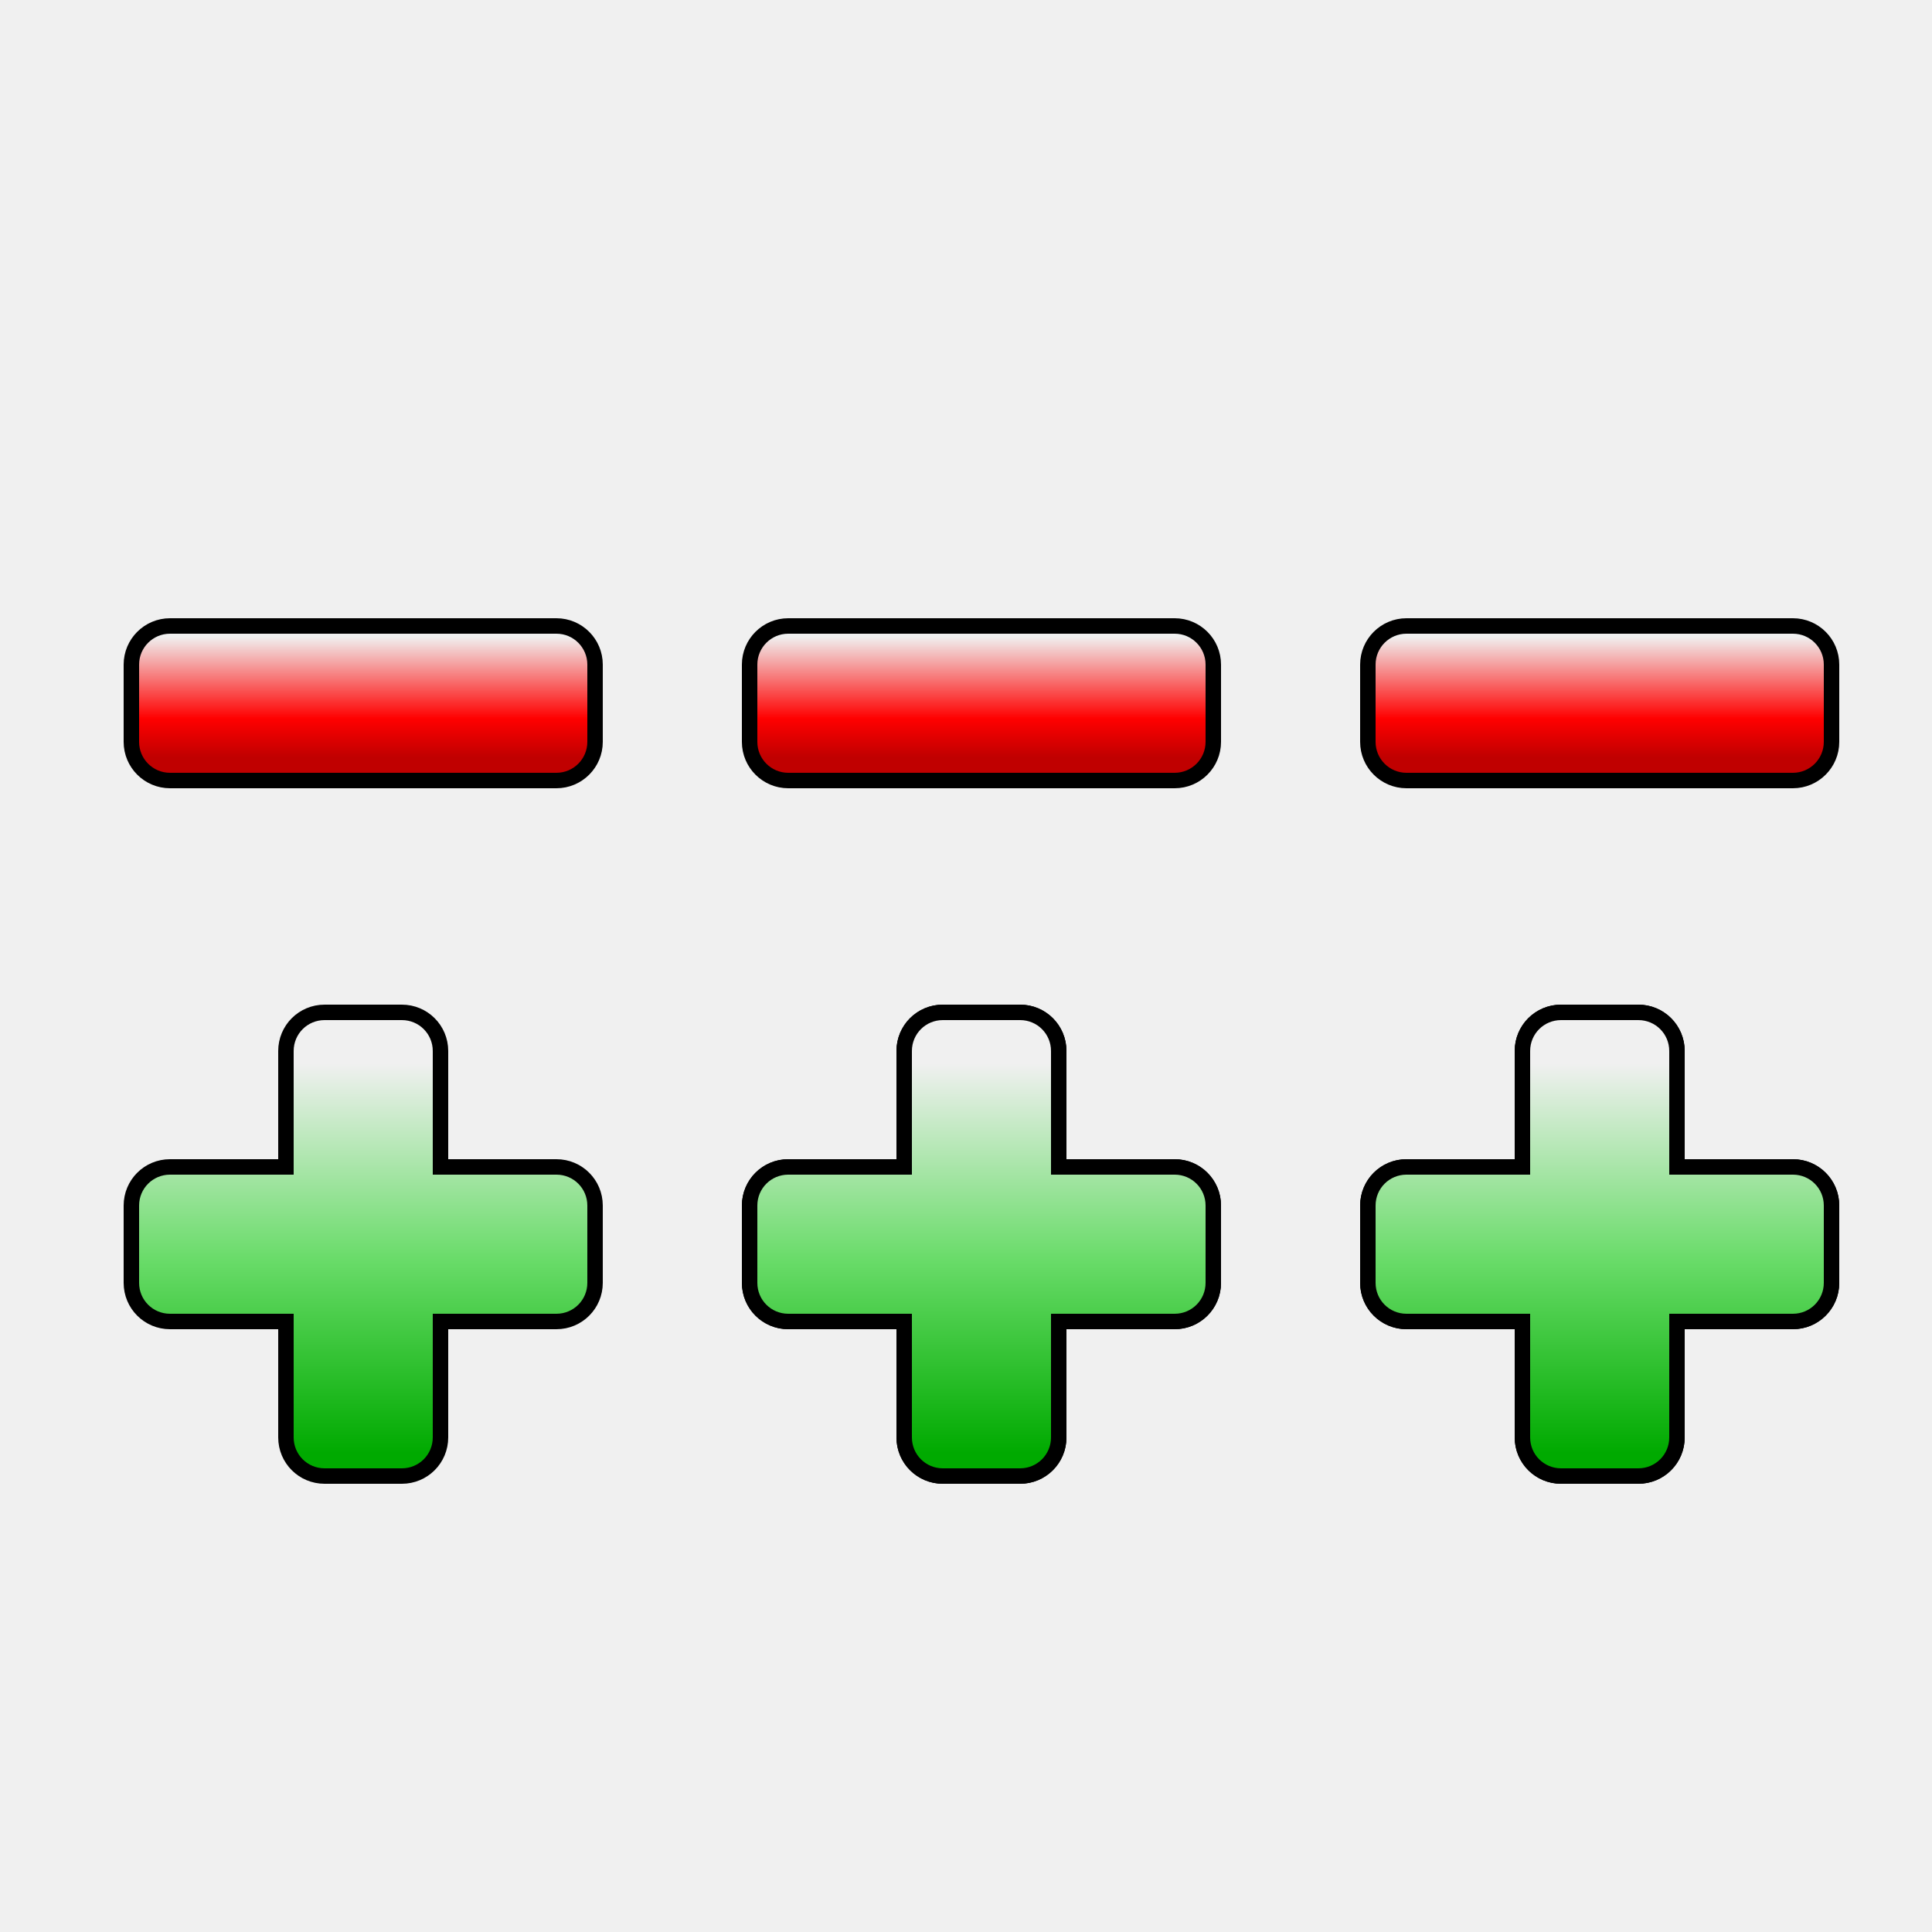
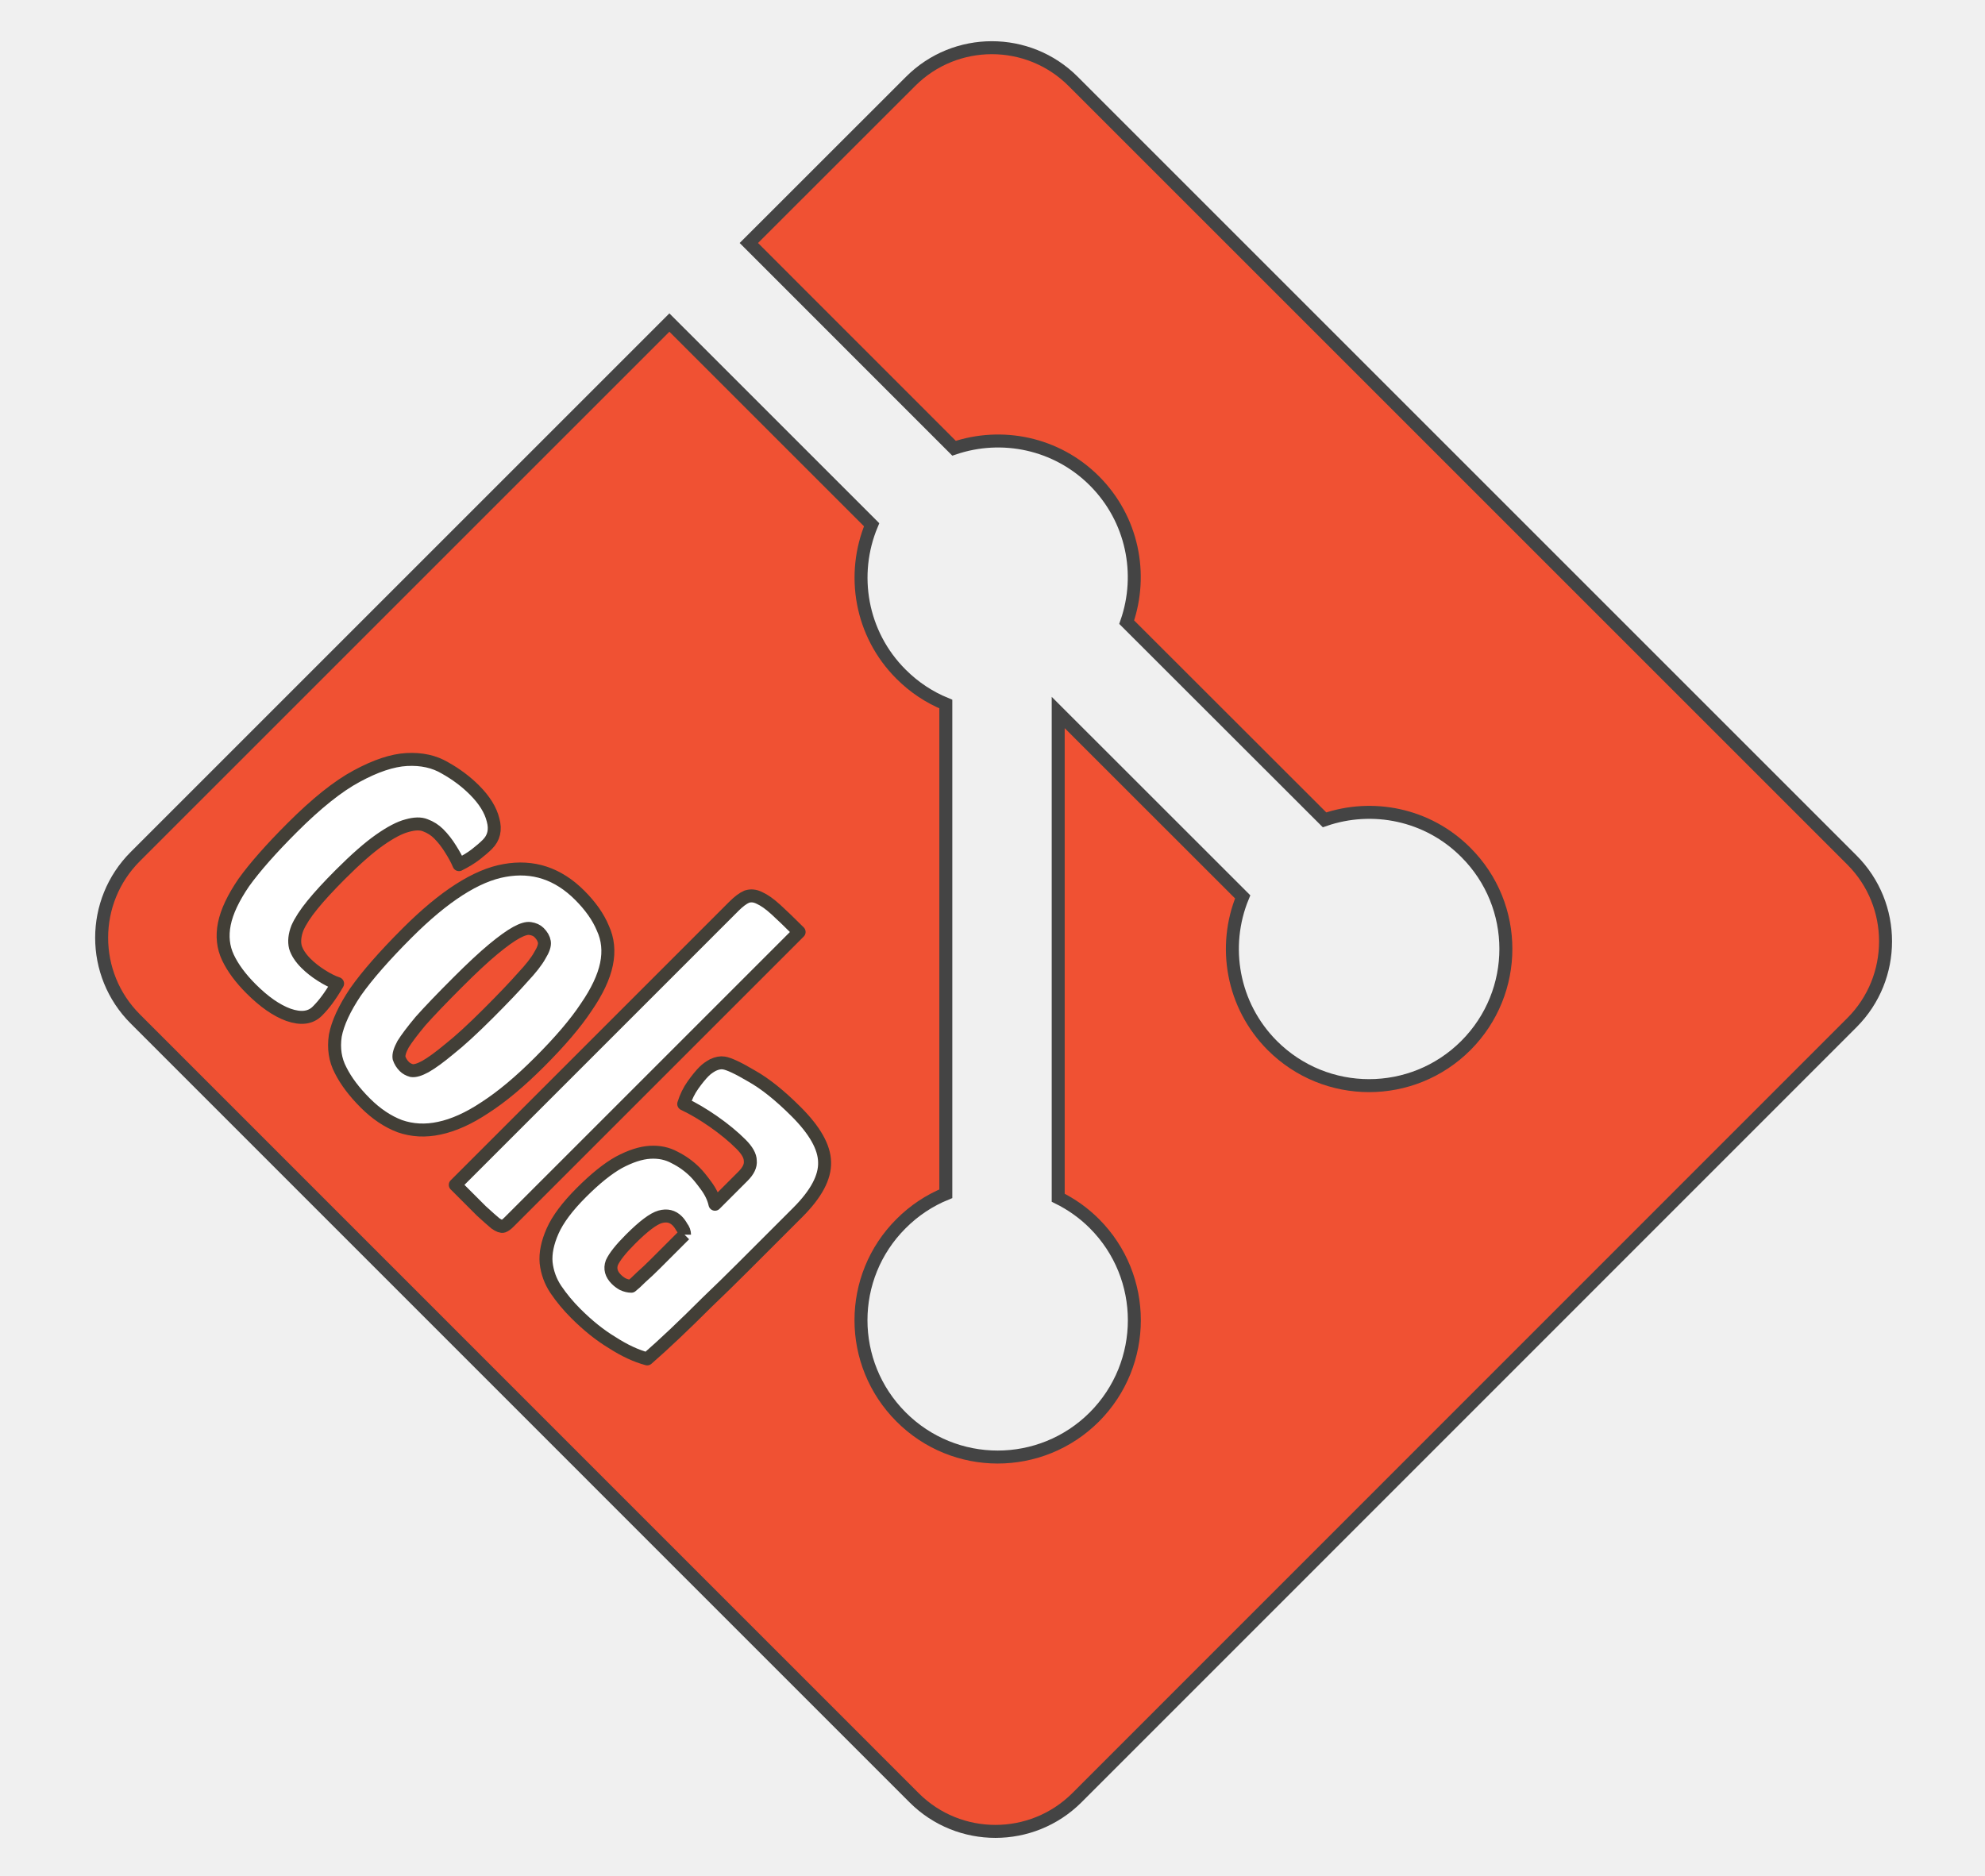
- <svg xmlns="http://www.w3.org/2000/svg" xmlns:xlink="http://www.w3.org/1999/xlink" version="1.0" width="250" height="250" id="svg3281">
-   <defs id="defs3301">
-     <linearGradient id="linearGradient3798">
-       <stop id="stop3800" style="stop-color:#ffffff;stop-opacity:1" offset="0" />
-       <stop id="stop3802" style="stop-color:#ececec;stop-opacity:1" offset="1" />
-     </linearGradient>
-     <linearGradient id="linearGradient4262">
-       <stop id="stop4264" style="stop-color:#a1a1a1;stop-opacity:1" offset="0" />
-       <stop id="stop4266" style="stop-color:#ffffff;stop-opacity:1" offset="1" />
-     </linearGradient>
-     <linearGradient id="linearGradient4224">
-       <stop id="stop4226" style="stop-color:#008000;stop-opacity:1" offset="0" />
-       <stop id="stop4260" style="stop-color:#ffffff;stop-opacity:0.502" offset="0.9" />
-       <stop id="stop4228" style="stop-color:#ffffff;stop-opacity:0" offset="1" />
-     </linearGradient>
-     <linearGradient id="linearGradient4187">
-       <stop id="stop4189" style="stop-color:#00aa00;stop-opacity:1" offset="0" />
-       <stop id="stop4218" style="stop-color:#00aa00;stop-opacity:1" offset="0.05" />
-       <stop id="stop3203" style="stop-color:#6adc6a;stop-opacity:1" offset="0.47" />
-       <stop id="stop4216" style="stop-color:#f0f0f0;stop-opacity:1" offset="0.89" />
-       <stop id="stop4191" style="stop-color:#f0f0f0;stop-opacity:1" offset="1" />
-     </linearGradient>
-     <linearGradient id="linearGradient3876">
-       <stop id="stop3878" style="stop-color:#c00000;stop-opacity:1" offset="0" />
-       <stop id="stop4174" style="stop-color:#c00000;stop-opacity:1" offset="0.15" />
-       <stop id="stop4170" style="stop-color:#ff0000;stop-opacity:1" offset="0.4" />
-       <stop id="stop4164" style="stop-color:#f0f0f0;stop-opacity:1" offset="0.93" />
-       <stop id="stop3880" style="stop-color:#f0f0f0;stop-opacity:1" offset="1" />
-     </linearGradient>
-     <linearGradient x1="479.263" y1="202.452" x2="479.263" y2="75.721" id="linearGradient4230" xlink:href="#linearGradient4224" gradientUnits="userSpaceOnUse" gradientTransform="translate(15,15)" />
-     <linearGradient x1="717" y1="140" x2="13" y2="140" id="linearGradient3804" xlink:href="#linearGradient3798" gradientUnits="userSpaceOnUse" />
-     <linearGradient x1="100" y1="100" x2="100" y2="80" id="linearGradient3194" xlink:href="#linearGradient3876" gradientUnits="userSpaceOnUse" gradientTransform="translate(15,15)" />
-     <linearGradient x1="100" y1="190" x2="100" y2="130" id="linearGradient3196" xlink:href="#linearGradient4187" gradientUnits="userSpaceOnUse" gradientTransform="translate(15,15)" />
-     <linearGradient x1="479.263" y1="202.452" x2="479.263" y2="75.721" id="linearGradient3202" xlink:href="#linearGradient4224" gradientUnits="userSpaceOnUse" gradientTransform="translate(15,15)" />
-     <linearGradient x1="717" y1="140" x2="13" y2="140" id="linearGradient3213" xlink:href="#linearGradient3798" gradientUnits="userSpaceOnUse" gradientTransform="matrix(0.5368484,0,0,1.004252,5.001572,5.061586)" />
-     <filter id="filter3441">
-       <feGaussianBlur id="feGaussianBlur3443" stdDeviation="2.48" />
-     </filter>
-     <linearGradient x1="479.263" y1="202.452" x2="479.263" y2="75.721" id="linearGradient2885" xlink:href="#linearGradient4224" gradientUnits="userSpaceOnUse" gradientTransform="translate(15,15)" />
-     <linearGradient x1="479.263" y1="202.452" x2="479.263" y2="75.721" id="linearGradient2891" xlink:href="#linearGradient4224" gradientUnits="userSpaceOnUse" gradientTransform="translate(15,15)" />
-     <linearGradient x1="479.263" y1="202.452" x2="479.263" y2="75.721" id="linearGradient2897" xlink:href="#linearGradient4224" gradientUnits="userSpaceOnUse" gradientTransform="translate(15,15)" />
-     <linearGradient x1="100" y1="100" x2="100" y2="80" id="linearGradient2716" xlink:href="#linearGradient3876" gradientUnits="userSpaceOnUse" gradientTransform="translate(31,95)" />
-     <linearGradient x1="100" y1="190" x2="100" y2="130" id="linearGradient2720" xlink:href="#linearGradient4187" gradientUnits="userSpaceOnUse" gradientTransform="translate(31,95)" />
-     <linearGradient x1="100" y1="190" x2="100" y2="130" id="linearGradient2892" xlink:href="#linearGradient4187" gradientUnits="userSpaceOnUse" gradientTransform="translate(111,95)" />
-     <linearGradient x1="100" y1="190" x2="100" y2="130" id="linearGradient2896" xlink:href="#linearGradient4187" gradientUnits="userSpaceOnUse" gradientTransform="translate(191,95)" />
-   </defs>
-   <g transform="translate(-84,-94)" id="layer1" style="display:inline" />
-   <g transform="translate(-84,-94)" id="layer2" style="display:inline" />
-   <g transform="translate(-84,-94)" id="layer3" style="display:inline">
-     <path d="M 126,225 C 123.23,225 121,227.23 121,230 L 121,245 L 106,245 C 103.23,245 101,247.23 101,250 L 101,260 C 101,262.77 103.23,265 106,265 L 121,265 L 121,280 C 121,282.77 123.23,285 126,285 L 136,285 C 138.77,285 141,282.77 141,280 L 141,265 L 156,265 C 158.77,265 161,262.77 161,260 L 161,250 C 161,247.23 158.77,245 156,245 L 141,245 L 141,230 C 141,227.23 138.77,225 136,225 L 126,225 z" id="rect4176" style="fill:url(#linearGradient2720);fill-opacity:1;stroke:#000000;stroke-width:2;stroke-linecap:square;stroke-linejoin:miter;stroke-miterlimit:4;stroke-dasharray:none;stroke-opacity:1;display:inline" />
-     <path d="M 206,225 C 203.23,225 201,227.23 201,230 L 201,245 L 186,245 C 183.23,245 181,247.23 181,250 L 181,260 C 181,262.77 183.23,265 186,265 L 201,265 L 201,280 C 201,282.77 203.23,285 206,285 L 216,285 C 218.77,285 221,282.77 221,280 L 221,265 L 236,265 C 238.77,265 241,262.77 241,260 L 241,250 C 241,247.23 238.77,245 236,245 L 221,245 L 221,230 C 221,227.23 218.77,225 216,225 L 206,225 z" id="use3417" style="fill:url(#linearGradient2892);fill-opacity:1;stroke:#000000;stroke-width:2;stroke-linecap:square;stroke-linejoin:miter;stroke-miterlimit:4;stroke-dasharray:none;stroke-opacity:1;display:inline" />
-     <path d="M 286,225 C 283.23,225 281,227.23 281,230 L 281,245 L 266,245 C 263.23,245 261,247.23 261,250 L 261,260 C 261,262.77 263.23,265 266,265 L 281,265 L 281,280 C 281,282.77 283.23,285 286,285 L 296,285 C 298.77,285 301,282.77 301,280 L 301,265 L 316,265 C 318.77,265 321,262.77 321,260 L 321,250 C 321,247.23 318.77,245 316,245 L 301,245 L 301,230 C 301,227.23 298.77,225 296,225 L 286,225 z" id="use3419" style="fill:url(#linearGradient2896);fill-opacity:1;stroke:#000000;stroke-width:2;stroke-linecap:square;stroke-linejoin:miter;stroke-miterlimit:4;stroke-dasharray:none;stroke-opacity:1;display:inline" />
+ <svg xmlns="http://www.w3.org/2000/svg" version="1.1" id="Layer_1" x="0px" y="0px" width="612px" height="578.313px" viewBox="0 0 612 578.313" xml:space="preserve">
+   <defs id="defs3130" />
+   <g id="g3114">
+     <path stroke-miterlimit="10" d="M570.999,265.218L330.862,25.083   c-13.843-13.834-36.287-13.834-50.112,0l-49.87,49.845l63.265,63.286c14.68-4.968,31.545-1.654,43.27,10.055   c11.791,11.812,15.086,28.809,9.959,43.574l60.999,60.949c14.722-5.067,31.755-1.799,43.542,10.02   c16.487,16.448,16.487,43.104,0,59.601c-16.493,16.457-43.125,16.457-59.622,0c-12.378-12.401-15.458-30.6-9.16-45.868   l-56.875-56.847v149.622c4.046,2.002,7.831,4.649,11.157,7.984c16.426,16.446,16.426,43.104,0,59.608   c-16.482,16.488-43.159,16.488-59.601,0c-16.484-16.505-16.484-43.162,0-59.608c4.064-4.076,8.758-7.152,13.794-9.217V217.094   c-5.036-2.064-9.72-5.116-13.794-9.197c-12.487-12.458-15.479-30.779-9.08-46.095l-62.353-62.343L41.723,264.113   c-13.847,13.834-13.847,36.261,0,50.083l240.146,240.176c13.809,13.781,36.246,13.781,50.109,0l239.021-239.07   C584.784,301.475,584.784,279.039,570.999,265.218z" id="path3116" stroke-width="4" stroke="#444444" fill="#F05133" />
  </g>
-   <g transform="translate(-84,-94)" id="layer4" style="display:inline" />
-   <g transform="translate(-84,-94)" id="layer5" style="display:inline">
-     <rect width="60" height="20" rx="5" ry="5" x="101" y="175" id="minus" style="fill:url(#linearGradient2716);fill-opacity:1;stroke:#000000;stroke-width:2;stroke-miterlimit:4;stroke-dasharray:none;stroke-opacity:1;display:inline" />
-     <use transform="translate(80,0)" id="use3287" style="display:inline" x="0" y="0" width="71" height="26" xlink:href="#minus" />
-     <use transform="translate(160,0)" id="use3289" style="display:inline" x="0" y="0" width="71" height="26" xlink:href="#minus" />
-     <use transform="translate(80,0)" id="use4206" style="display:inline" x="0" y="0" width="710" height="260" xlink:href="#rect4176" />
-     <use transform="translate(160,0)" id="use4208" style="display:inline" x="0" y="0" width="710" height="260" xlink:href="#rect4176" />
+   <g transform="matrix(0.7071068,0.7071068,-0.7071068,0.7071068,0,0)" style="font-size:177px;font-style:normal;font-variant:normal;font-weight:bold;font-stretch:normal;text-align:start;line-height:125%;letter-spacing:0px;word-spacing:0px;writing-mode:lr-tb;text-anchor:start;fill:#ffffff;fill-opacity:1;stroke:#423f37;stroke-width:4;stroke-linejoin:round;stroke-miterlimit:4;stroke-opacity:1;font-family:Yanone Kaffeesatz;-inkscape-font-specification:Yanone Kaffeesatz Bold" id="text3134">
+     <path d="m 290.355,77.843 c -5e-5,1.298 -0.118,2.891 -0.354,4.779 -0.236,1.77 -0.708,3.717 -1.416,5.841 -1.416,-0.59 -3.186,-1.121 -5.31,-1.593 -2.006,-0.472 -3.953,-0.708 -5.841,-0.708 -1.652,7.3e-5 -3.245,0.354 -4.779,1.062 -1.416,0.59 -2.714,1.947 -3.894,4.071 -1.18,2.006 -2.124,5.015 -2.832,9.027 -0.708,4.012 -1.062,9.381 -1.062,16.107 -2e-5,5.074 0.177,9.322 0.531,12.744 0.354,3.422 0.944,6.195 1.77,8.319 0.944,2.124 2.183,3.658 3.717,4.602 1.534,0.826 3.481,1.239 5.841,1.239 1.888,2e-5 3.894,-0.236 6.018,-0.708 2.124,-0.472 3.894,-1.062 5.31,-1.77 0.59,2.242 1.003,4.189 1.239,5.841 0.236,1.534 0.354,3.068 0.354,4.602 -5e-5,2.95 -1.829,5.31 -5.487,7.08 -3.54,1.652 -8.142,2.478 -13.806,2.478 -4.602,0 -8.555,-0.59 -11.859,-1.77 -3.304,-1.18 -6.018,-3.363 -8.142,-6.549 -2.124,-3.186 -3.717,-7.611 -4.779,-13.275 -0.944,-5.782 -1.416,-13.275 -1.416,-22.479 0,-10.62 0.944,-19.057 2.832,-25.311 1.888,-6.372 4.307,-11.21 7.257,-14.514 3.068,-3.422 6.49,-5.605 10.266,-6.549 3.776,-1.062 7.493,-1.593 11.151,-1.593 4.366,9e-5 7.906,0.826 10.62,2.478 2.714,1.534 4.071,3.717 4.071,6.549" style="line-height:125%;stroke:#423f37;font-family:Yanone Kaffeesatz;-inkscape-font-specification:Yanone Kaffeesatz Bold" id="path3924" />
+     <path d="m 292.186,114.659 c 0,-16.048 2.537,-27.671 7.611,-34.869 5.074,-7.316 12.331,-10.974 21.771,-10.974 4.72,9e-5 8.791,0.708 12.213,2.124 3.54,1.298 6.431,3.658 8.673,7.08 2.242,3.422 3.894,8.024 4.956,13.806 1.18,5.782 1.77,13.157 1.77,22.125 -6e-5,8.496 -0.649,15.753 -1.947,21.771 -1.18,5.9 -3.009,10.738 -5.487,14.514 -2.36,3.658 -5.369,6.372 -9.027,8.142 -3.658,1.652 -7.847,2.478 -12.567,2.478 -4.838,0 -9.027,-0.59 -12.567,-1.77 -3.422,-1.062 -6.313,-3.186 -8.673,-6.372 -2.242,-3.304 -3.953,-7.965 -5.133,-13.983 -1.062,-6.136 -1.593,-14.16 -1.593,-24.072 m 21.771,-0.177 c -2e-5,6.962 0.118,12.449 0.354,16.461 0.354,3.894 0.767,6.844 1.239,8.85 0.59,2.006 1.298,3.304 2.124,3.894 0.944,0.472 1.947,0.708 3.009,0.708 0.826,2e-5 1.652,-0.236 2.478,-0.708 0.826,-0.59 1.534,-1.888 2.124,-3.894 0.59,-2.124 1.062,-5.133 1.416,-9.027 0.472,-4.012 0.708,-9.44 0.708,-16.284 -3e-5,-6.372 -0.118,-11.446 -0.354,-15.222 -0.118,-3.776 -0.472,-6.667 -1.062,-8.673 -0.472,-2.006 -1.121,-3.304 -1.947,-3.894 -0.826,-0.59 -1.888,-0.885 -3.186,-0.885 -0.944,7.3e-5 -1.888,0.354 -2.832,1.062 -0.826,0.59 -1.534,1.888 -2.124,3.894 -0.59,2.006 -1.062,4.897 -1.416,8.673 -0.354,3.776 -0.531,8.791 -0.531,15.045" style="line-height:125%;stroke:#423f37;font-family:Yanone Kaffeesatz;-inkscape-font-specification:Yanone Kaffeesatz Bold" id="path3926" />
+     <path d="m 377.422,155.546 c -3e-5,0.944 -0.118,1.652 -0.354,2.124 -0.236,0.472 -1.003,0.826 -2.301,1.062 -1.18,0.118 -3.127,0.236 -5.841,0.354 -2.596,0 -6.372,0 -11.328,0 l 0,-121.422 c -1e-5,-2.124 0.236,-3.776 0.708,-4.956 0.59,-1.18 1.593,-2.006 3.009,-2.478 1.534,-0.59 3.599,-0.944 6.195,-1.062 2.596,-0.118 5.9,-0.177 9.912,-0.177 l 0,126.555" style="line-height:125%;stroke:#423f37;font-family:Yanone Kaffeesatz;-inkscape-font-specification:Yanone Kaffeesatz Bold" id="path3928" />
+     <path d="m 387.11,80.144 c 0,-1.062 0.177,-2.183 0.531,-3.363 0.472,-1.298 1.121,-2.242 1.947,-2.832 1.298,-0.944 4.248,-2.006 8.85,-3.186 4.602,-1.298 10.443,-1.947 17.523,-1.947 8.142,9e-5 13.865,1.593 17.169,4.779 3.422,3.186 5.133,8.791 5.133,16.815 l 0,8.319 c -5e-5,5.074 -5e-5,10.266 0,15.576 -5e-5,5.31 -0.059,10.443 -0.177,15.399 -5e-5,4.956 -0.059,9.617 -0.177,13.983 -0.118,4.366 -0.295,8.201 -0.531,11.505 -3.068,1.77 -6.785,3.127 -11.151,4.071 -4.248,1.062 -9.027,1.593 -14.337,1.593 -3.304,0 -6.49,-0.295 -9.558,-0.885 -2.95,-0.59 -5.605,-1.829 -7.965,-3.717 -2.242,-1.888 -4.071,-4.661 -5.487,-8.319 -1.416,-3.658 -2.124,-8.555 -2.124,-14.691 0,-6.018 0.531,-10.915 1.593,-14.691 1.18,-3.894 2.714,-6.903 4.602,-9.027 1.888,-2.124 4.071,-3.54 6.549,-4.248 2.478,-0.826 5.015,-1.239 7.611,-1.239 1.298,6e-5 3.068,0.177 5.31,0.531 2.36,0.354 4.366,1.062 6.018,2.124 l 0,-12.213 c -3e-5,-2.36 -0.59,-4.012 -1.77,-4.956 -1.062,-1.062 -2.95,-1.593 -5.664,-1.593 -3.304,7.1e-5 -6.962,0.354 -10.974,1.062 -3.894,0.708 -7.316,1.593 -10.266,2.655 -1.062,-2.006 -1.77,-4.071 -2.124,-6.195 -0.354,-2.124 -0.531,-3.894 -0.531,-5.31 m 31.329,39.825 c -0.59,-0.59 -1.357,-0.944 -2.301,-1.062 -0.826,-0.236 -1.593,-0.354 -2.301,-0.354 -2.006,4e-5 -3.54,0.944 -4.602,2.832 -1.062,1.888 -1.593,5.664 -1.593,11.328 -2e-5,4.248 0.354,7.316 1.062,9.204 0.826,1.77 2.36,2.655 4.602,2.655 0.826,2e-5 1.652,-0.118 2.478,-0.354 0.944,-0.354 1.711,-0.826 2.301,-1.416 0.118,-0.944 0.177,-2.301 0.177,-4.071 0.118,-1.888 0.177,-3.894 0.177,-6.018 -3e-5,-2.124 -3e-5,-4.307 0,-6.549 -3e-5,-2.242 -3e-5,-4.307 0,-6.195" style="line-height:125%;stroke:#423f37;font-family:Yanone Kaffeesatz;-inkscape-font-specification:Yanone Kaffeesatz Bold" id="path3930" />
  </g>
</svg>
